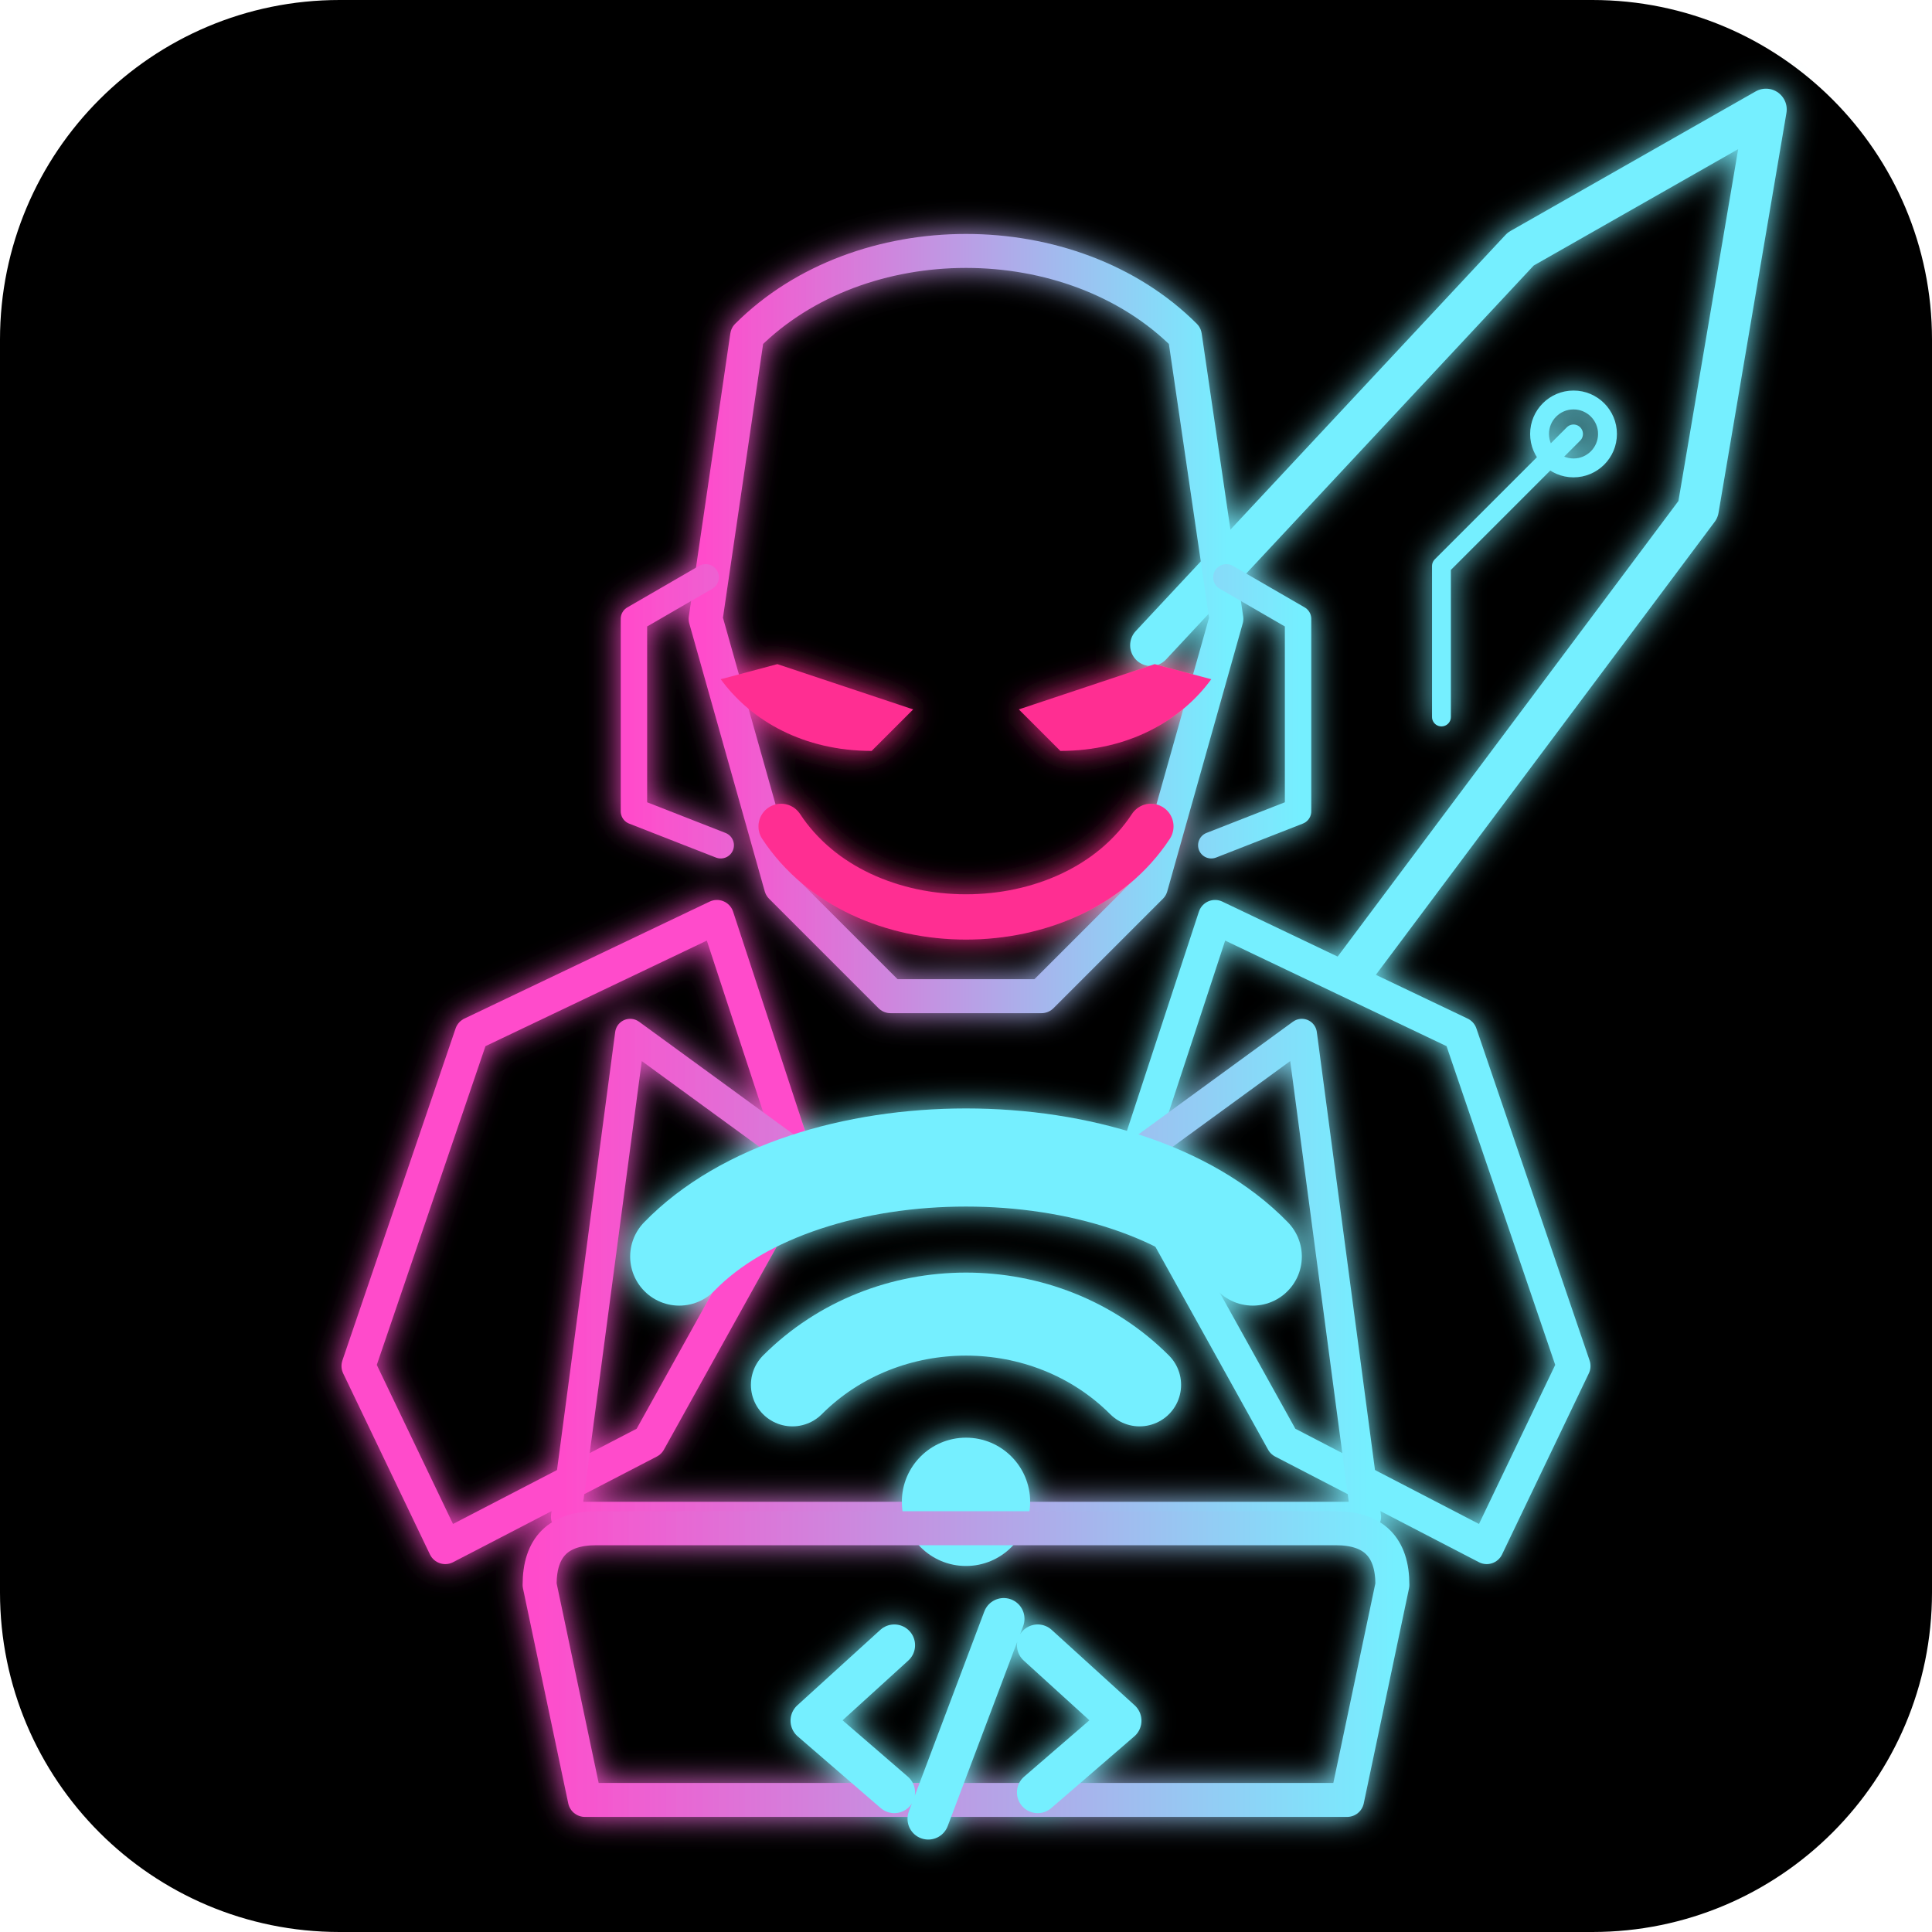
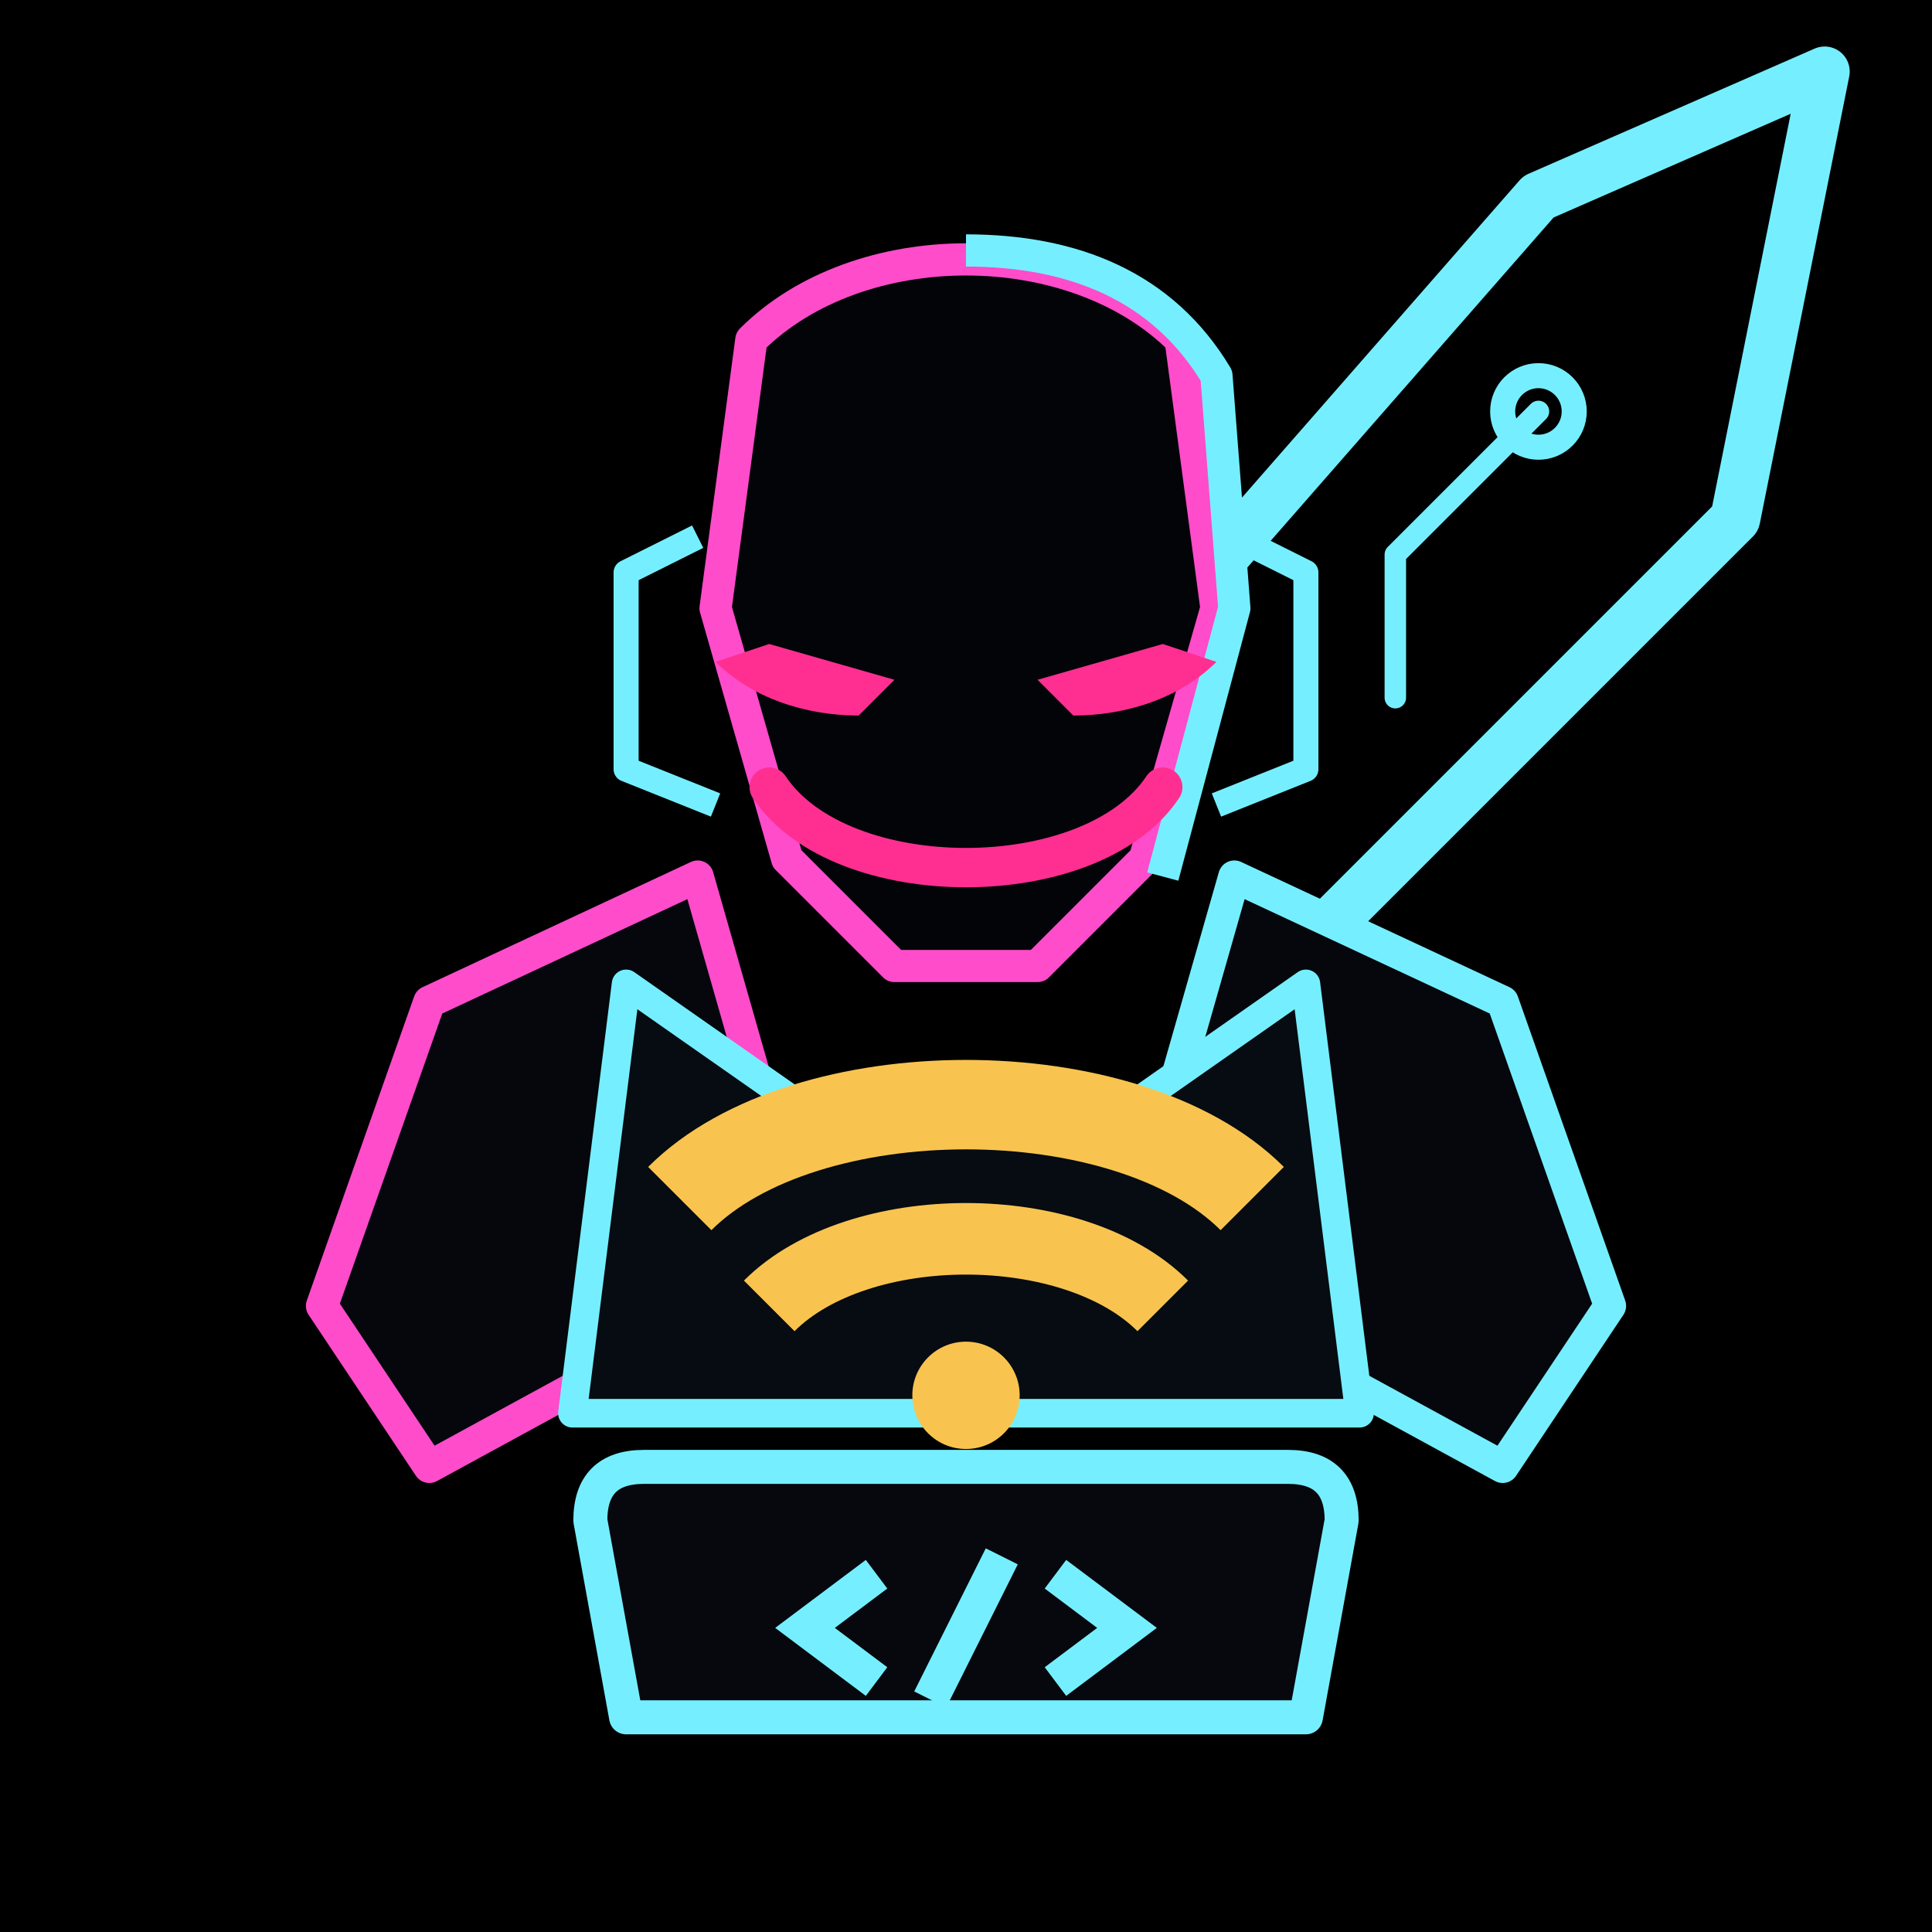
- <svg xmlns="http://www.w3.org/2000/svg" viewBox="0 0 1024 1024" role="img" aria-label="BotBlade app icon">
-   <defs>
-     <filter id="glow" x="-40%" y="-40%" width="180%" height="180%">
-       <feGaussianBlur stdDeviation="8" result="blur" />
-       <feMerge>
-         <feMergeNode in="blur" />
-         <feMergeNode in="SourceGraphic" />
-       </feMerge>
-     </filter>
-     <linearGradient id="pinkCyan" x1="0" y1="0" x2="1" y2="0">
-       <stop offset="0" stop-color="#ff4ccb" />
-       <stop offset="1" stop-color="#75efff" />
-     </linearGradient>
-   </defs>
-   <rect width="1024" height="1024" rx="180" fill="#000" />
-   <g fill="none" stroke-linecap="round" stroke-linejoin="round" filter="url(#glow)">
-     <path d="M610 342 L806 132 L936 58 L900 270 L716 516" stroke="#75efff" stroke-width="22" />
-     <path d="M764 380 L764 300 L834 230" stroke="#75efff" stroke-width="10" />
-     <circle cx="834" cy="230" r="18" stroke="#75efff" stroke-width="10" />
-     <path d="M190 724 L250 548 L380 486 L424 620 L344 764 L236 820 Z" stroke="#ff4ccb" stroke-width="18" />
-     <path d="M834 724 L774 548 L644 486 L600 620 L680 764 L788 820 Z" stroke="#75efff" stroke-width="18" />
-     <path d="M396 178 C456 118 568 118 628 178 L650 328 L610 470 L552 528 L472 528 L414 470 L374 328 Z" stroke="url(#pinkCyan)" stroke-width="18" />
-     <path d="M374 306 L336 328 L336 430 L382 448 M650 306 L688 328 L688 430 L642 448" stroke="url(#pinkCyan)" stroke-width="14" />
-     <path d="M412 352 L484 376 L462 398 C426 398 398 382 382 360 Z" fill="#ff2f92" stroke="none" />
-     <path d="M612 352 L540 376 L562 398 C598 398 626 382 642 360 Z" fill="#ff2f92" stroke="none" />
-     <path d="M414 438 C456 502 568 502 610 438" stroke="#ff2f92" stroke-width="24" />
-     <path d="M334 548 L430 618 L594 618 L690 548 L724 804 L300 804 Z" stroke="url(#pinkCyan)" stroke-width="16" />
-     <path d="M360 666 C428 596 596 596 664 666" stroke="#75efff" stroke-width="52" />
-     <path d="M420 734 C470 684 554 684 604 734" stroke="#75efff" stroke-width="44" />
-     <circle cx="512" cy="796" r="34" fill="#75efff" stroke="none" />
-     <path d="M316 810 L708 810 Q738 810 738 840 L714 954 L310 954 L286 840 Q286 810 316 810 Z" stroke="url(#pinkCyan)" stroke-width="18" />
-     <path d="M474 872 L430 912 L474 950 M550 872 L594 912 L550 950 M532 858 L492 964" stroke="#75efff" stroke-width="22" />
-   </g>
+ <svg xmlns="http://www.w3.org/2000/svg" viewBox="0 0 108 108" role="img" aria-label="BotBlade app icon">
+   <rect width="108" height="108" fill="#000000" />
+   <path fill="none" stroke="#75EFFF" stroke-width="2.8" stroke-linejoin="round" stroke-linecap="round" d="M65 35L86 11L102 4L97 29L74 52" />
+   <path fill="none" stroke="#75EFFF" stroke-width="1.2" stroke-linecap="round" stroke-linejoin="round" d="M78 39L78 31L86 23" />
+   <circle cx="86" cy="23" r="2" fill="none" stroke="#75EFFF" stroke-width="1.4" />
+   <path fill="#05070C" stroke="#FF4CCB" stroke-width="1.8" stroke-linejoin="round" d="M18 73L24 56L39 49L43 63L35 76L24 82Z" />
+   <path fill="#05070C" stroke="#75EFFF" stroke-width="1.8" stroke-linejoin="round" d="M90 73L84 56L69 49L65 63L73 76L84 82Z" />
+   <path fill="#030407" stroke="#FF4CCB" stroke-width="1.8" stroke-linejoin="round" d="M42 19C48 13 60 13 66 19L68 34L64 48L58 54L50 54L44 48L40 34Z" />
+   <path fill="none" stroke="#75EFFF" stroke-width="1.8" stroke-linejoin="round" d="M54 14C60 14 65 16 68 21L69 34L65 49" />
+   <path fill="none" stroke="#75EFFF" stroke-width="1.4" stroke-linejoin="round" d="M39 30L35 32L35 43L40 45M69 30L73 32L73 43L68 45" />
+   <path fill="#FF2F92" d="M43 36L50 38L48 40C45 40 42 39 40 37Z" />
+   <path fill="#FF2F92" d="M65 36L58 38L60 40C63 40 66 39 68 37Z" />
+   <path fill="none" stroke="#FF2F92" stroke-width="2.2" stroke-linecap="round" d="M43 44C47 50 61 50 65 44" />
+   <path fill="#070B12" stroke="#75EFFF" stroke-width="1.6" stroke-linejoin="round" d="M35 55L45 62L63 62L73 55L76 79L32 79Z" />
+   <path fill="none" stroke="#F8C44F" stroke-width="5" stroke-linecap="butt" d="M38 67C45 60 63 60 70 67" />
+   <path fill="none" stroke="#F8C44F" stroke-width="4" stroke-linecap="butt" d="M43 73C48 68 60 68 65 73" />
+   <circle cx="54" cy="78" r="3" fill="#F8C44F" />
+   <path fill="#06080D" stroke="#75EFFF" stroke-width="1.9" stroke-linejoin="round" d="M36 82L72 82Q75 82 75 85L73 96L35 96L33 85Q33 82 36 82Z" />
+   <path fill="none" stroke="#75EFFF" stroke-width="2" stroke-linejoin="miter" d="M49 88L45 91L49 94M59 88L63 91L59 94M56 87L52 95" />
</svg>
